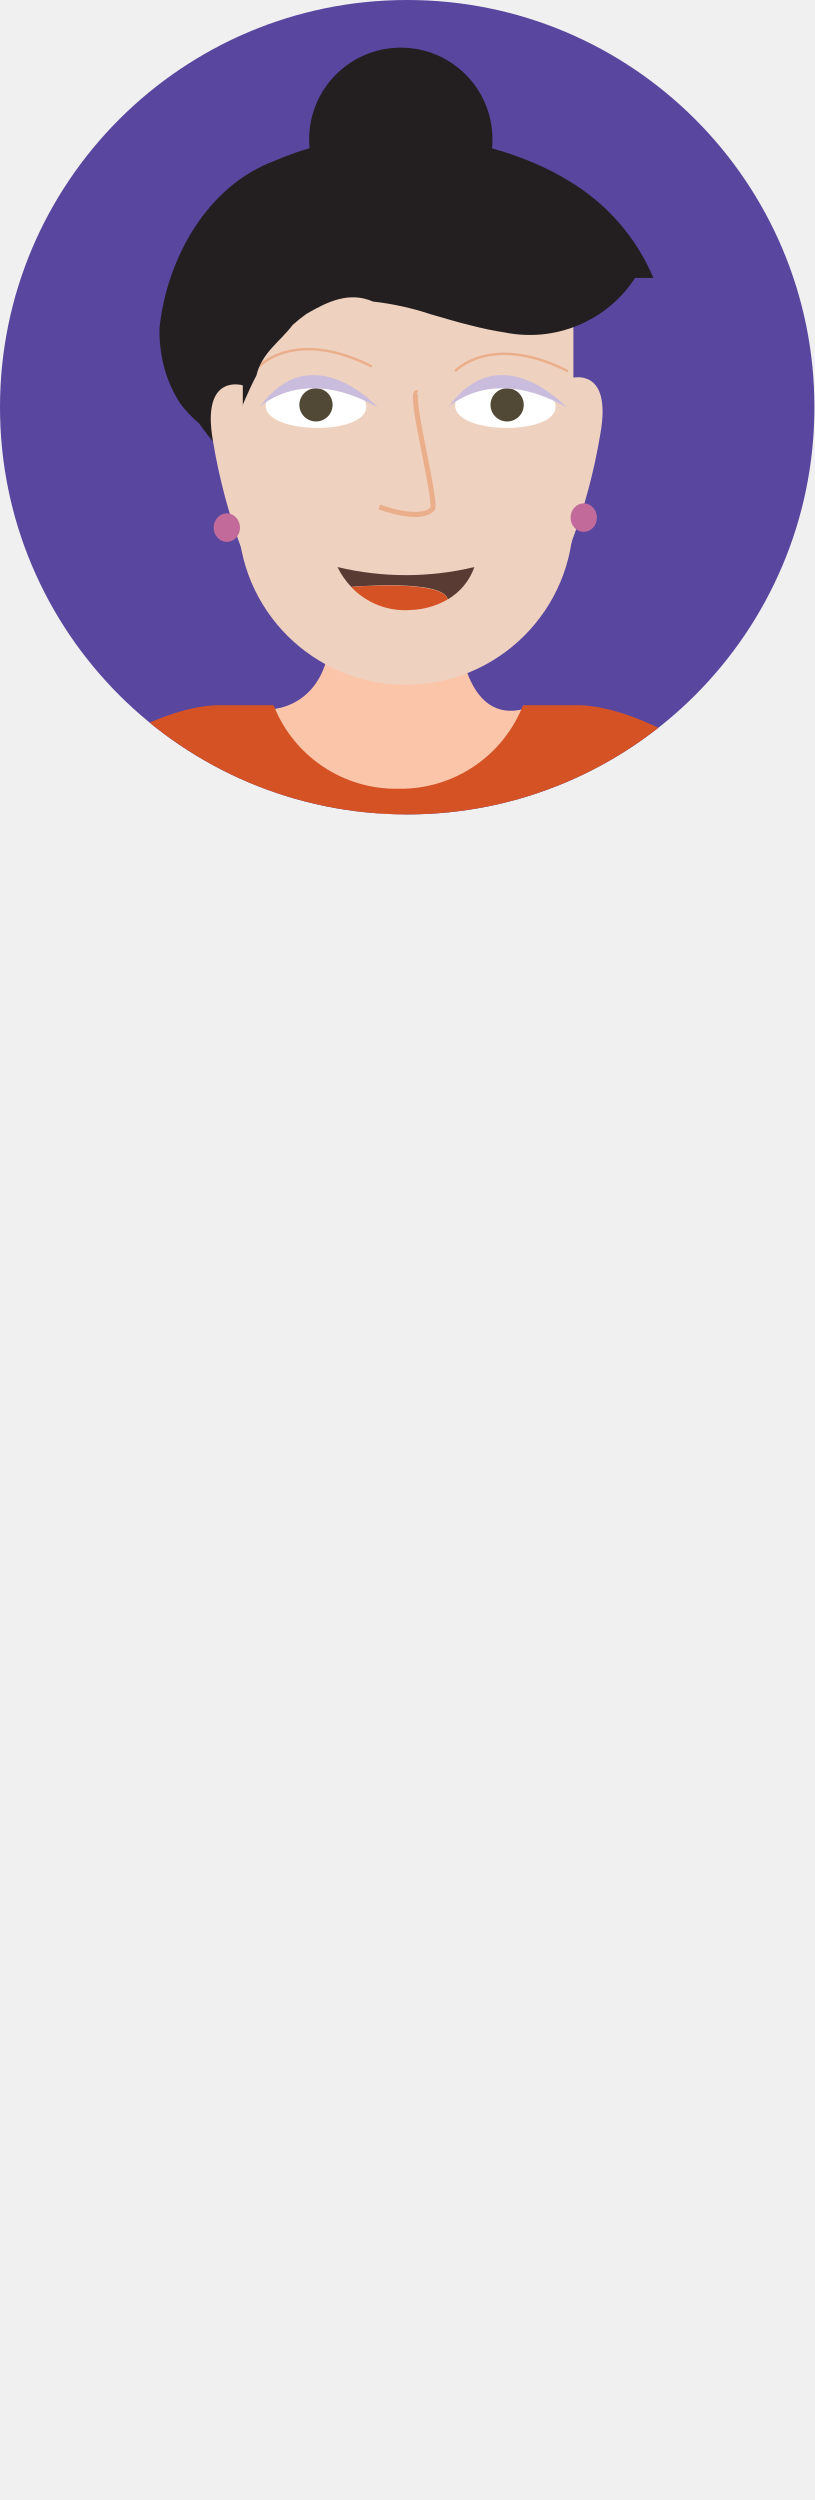
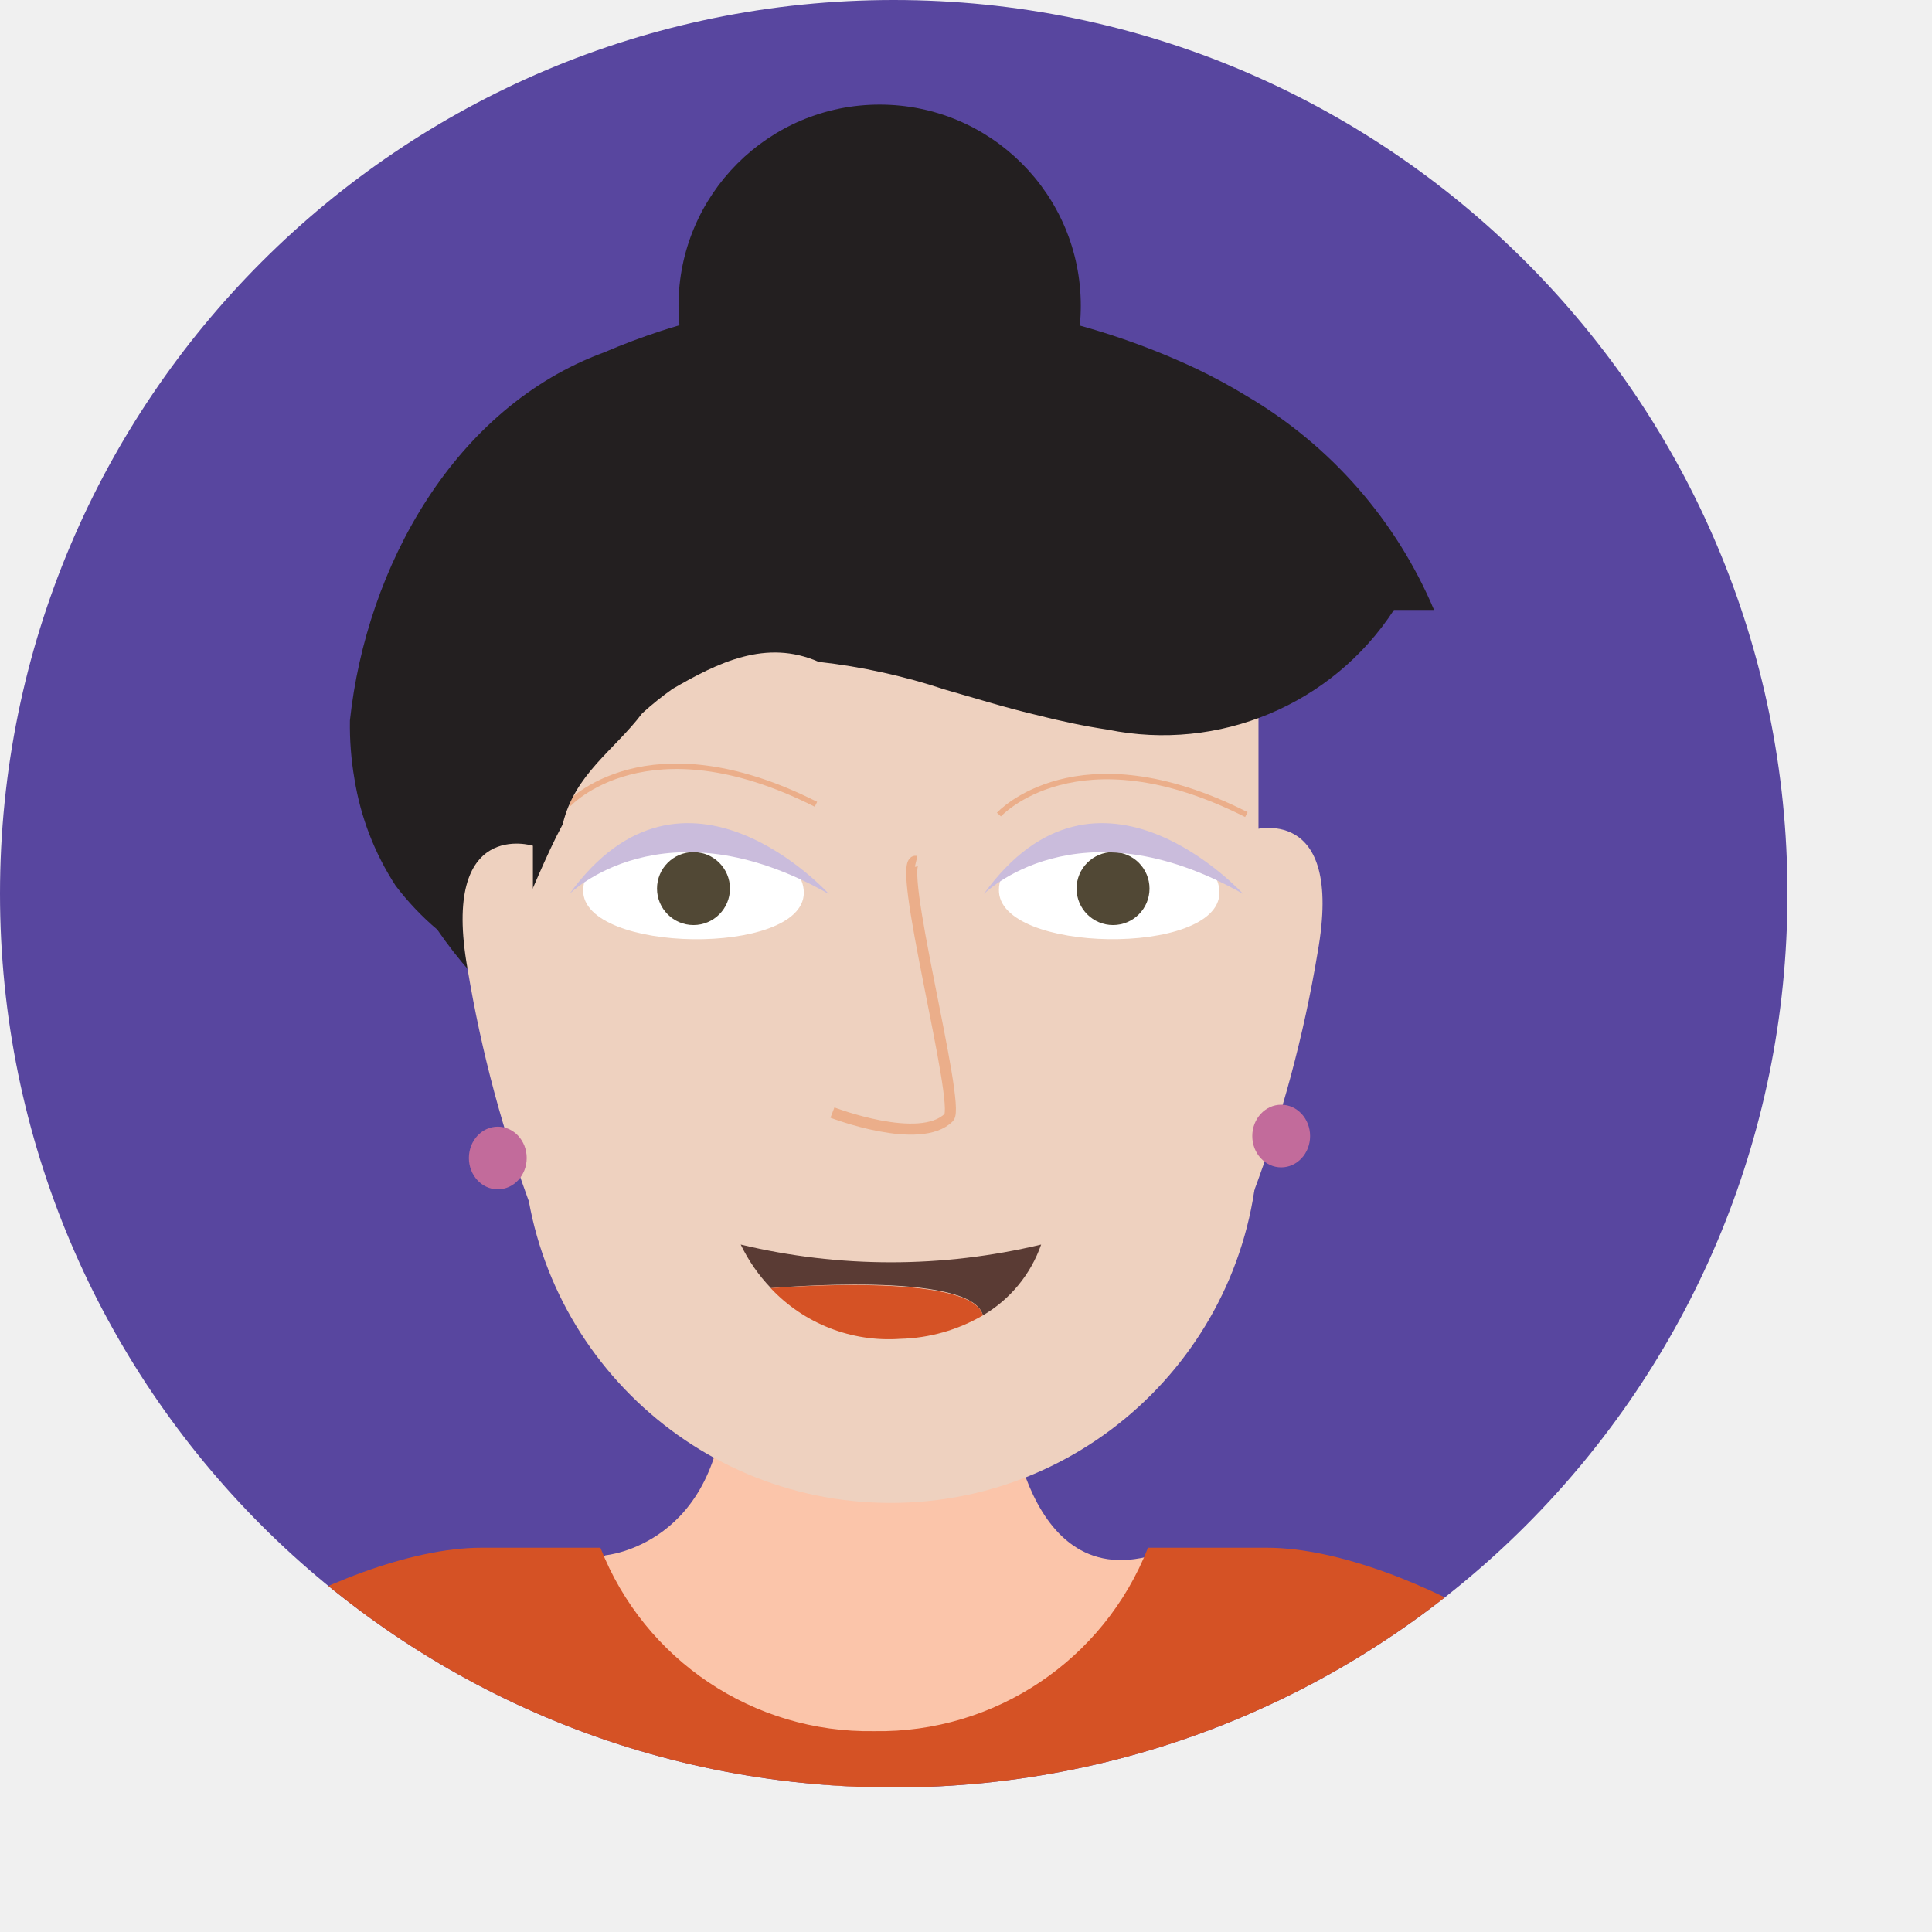
- <svg xmlns="http://www.w3.org/2000/svg" viewBox="0 0 118.1 362.53">
+ <svg xmlns="http://www.w3.org/2000/svg" viewBox="0 0 127.65 127.65">
  <defs>
    <style>.cls-1{fill:#58469f;}.cls-2{clip-path:url(#clip-path);}.cls-12,.cls-13,.cls-3{fill:#eed1bf;}.cls-4{fill:#fbc5aa;}.cls-5{fill:#d8dcec;}.cls-6{fill:#d55225;}.cls-7{fill:#065;}.cls-8{fill:none;stroke:#c1c0db;stroke-width:0.53px;}.cls-12,.cls-13,.cls-8{stroke-miterlimit:10;}.cls-9{fill:#fff;}.cls-10{fill:#514835;}.cls-11{fill:#cabcdc;}.cls-12,.cls-13{stroke:#ebae8a;}.cls-12{stroke-width:0.73px;}.cls-13{stroke-width:0.36px;}.cls-14{fill:#5a3b34;}.cls-15{fill:#231f20;}.cls-16{fill:#c26b9b;}</style>
    <clipPath id="clip-path">
      <circle class="cls-1" cx="59.05" cy="59.05" r="59.05" />
    </clipPath>
  </defs>
  <g id="Layer_2" data-name="Layer 2">
    <g id="Glavno_Besedilo" data-name="Glavno Besedilo">
      <circle class="cls-1" cx="59.05" cy="59.05" r="59.05" />
      <g class="cls-2">
        <path class="cls-3" d="M11.81,197s-3.1,24.42,13.64,26.88V196.43Z" />
        <path class="cls-3" d="M103.67,199.75s3.1,24.43-13.64,26.89V199.16Z" />
        <path class="cls-4" d="M40,102.76s7.58-.64,7.92-11h18.6s.76,13.53,9.63,11l-.8,7.77-18.12,8.21-15.73-4.8-3.84-8.69Z" />
        <path class="cls-5" d="M3.69,206.44,31,205.39V127.88S24.72,95.77,15,113.2Q6.93,162,3.69,206.44Z" />
        <path class="cls-5" d="M113.47,206.44l-27.36-1.05V127.88s6.33-32.11,16-14.68Q110.24,162,113.47,206.44Z" />
        <polygon class="cls-3" points="62.45 243.55 51.05 349.73 38.01 349.73 27.94 243.55 62.45 243.55" />
        <polygon class="cls-3" points="93.16 243.55 81.82 349.73 68.85 349.73 58.84 243.55 93.16 243.55" />
        <path class="cls-6" d="M89.1,190.1a170.56,170.56,0,0,1-.71-36.58c5.3-7.64,5.44-24.43,5.43-27.07,3-9.19,6.08-12.88,8.63-13.19,6.24-.74-9.21-11-18.74-11H75.85a19.1,19.1,0,0,1-18.09,12.12,19.08,19.08,0,0,1-18.09-12.12H31.8c-9.53,0-25,10.29-18.74,11,2.51.3,5.6,3.9,8.51,12.83,0,0-.33,19.43,5.57,27.63a170.65,170.65,0,0,1-.73,36.38L5.29,291.27s11.12,12.09,43.46,0c0,0,22,9,41.28,0,0,0,16.1,7.2,23.75,0Z" />
        <path class="cls-3" d="M38,349.73s-9.64,7.61-16.84,7.46l29.89.22v-7.68Z" />
        <path class="cls-7" d="M51.06,349.73v10.74h-7.9v-3.06s-17.41,6.4-25.06,4.89c0,0-8.71-1.17,4.67-6,10-3.61,12-4.36,12-4.36" />
        <path class="cls-3" d="M81.89,349.73s9.65,7.61,16.84,7.46l-29.88.22v-7.68Z" />
        <path class="cls-7" d="M68.85,349.73v10.74h7.89v-3.06s17.42,6.4,25.06,4.89c0,0,8.72-1.17-4.67-6-10-3.61-12-4.36-12-4.36" />
        <path class="cls-8" d="M26.41,190.09c.08-6.37,32.3,25.52,62.69,0" />
        <path class="cls-3" d="M56.47,23.77h4.77A21.92,21.92,0,0,1,83.15,45.69V75a24.3,24.3,0,0,1-24.3,24.3h0A24.3,24.3,0,0,1,34.55,75V45.69A21.92,21.92,0,0,1,56.47,23.77Z" />
        <path class="cls-9" d="M53.11,59c0-4.69-14.53-4.87-14.58-.18C38.48,63,53.06,63.21,53.11,59Z" />
        <path class="cls-9" d="M80.57,59C80.62,54.28,66,54.1,66,58.79,65.93,63,80.51,63.21,80.57,59Z" />
        <circle class="cls-10" cx="45.82" cy="58.71" r="2.41" />
        <circle class="cls-10" cx="73.54" cy="58.71" r="2.41" />
        <path class="cls-11" d="M37.62,59.07s6.2-6.22,17.15,0C54.77,59.07,45.24,48.53,37.62,59.07Z" />
        <path class="cls-11" d="M65,59.07s6.19-6.22,17.15,0C82.12,59.07,72.59,48.53,65,59.07Z" />
        <path class="cls-12" d="M55,73.51s5.79,2.23,7.69.32c.83-.82-3.6-17.26-2.16-16.92" />
        <path class="cls-13" d="M37.56,53.14s5.16-5.65,16.35,0" />
        <path class="cls-13" d="M66,53.82s5.15-5.65,16.35,0" />
        <path class="cls-14" d="M68.79,82.23a8.76,8.76,0,0,1-3.85,4.68c-.73-3-14-1.8-14-1.8a11.11,11.11,0,0,1-2-2.88A42.6,42.6,0,0,0,68.79,82.23Z" />
        <path class="cls-6" d="M64.94,86.91h0a11.42,11.42,0,0,1-5.47,1.55,10.7,10.7,0,0,1-8.55-3.35C51,85.11,64.21,84,64.94,86.91Z" />
        <polygon class="cls-14" points="50.91 85.11 50.91 85.11 50.91 85.11 50.91 85.11" />
        <path class="cls-3" d="M82.74,54.84s6.09-1.86,4.32,8.08A85.25,85.25,0,0,1,82.74,79Z" />
        <path class="cls-15" d="M32.86,68.52c.18-1.18.37-2.4.58-3.63s.45-2.47.74-3.68c.46-1.15.92-2.3,1.42-3.43s1-2.24,1.58-3.32c.78-3.31,3.41-4.89,5.25-7.33a21.17,21.17,0,0,1,2-1.61c3-1.74,6.18-3.32,9.66-1.79a40,40,0,0,1,4.27.71c1.4.31,2.75.68,4,1.1l3,.87c1,.29,2,.56,3,.8,1.65.42,3.28.77,4.84,1A18.22,18.22,0,0,0,92.1,40.3h2.65A29.86,29.86,0,0,0,82.41,26.19a37.27,37.27,0,0,0-3.35-1.82,48.53,48.53,0,0,0-11.37-3.72c-1.31-.26-2.63-.46-4-.61a45.92,45.92,0,0,0-20,1.82c-1.28.42-2.54.89-3.77,1.42-9.91,3.64-15.71,14.18-16.8,24.32a20.77,20.77,0,0,0,.3,3.87,18.16,18.16,0,0,0,2.72,7.05,18.29,18.29,0,0,0,2.75,2.9,29.19,29.19,0,0,0,2.25,2.88A20.3,20.3,0,0,1,32,66.8,19,19,0,0,0,32.86,68.52Z" />
        <circle class="cls-15" cx="58.12" cy="20.2" r="13.29" />
        <path class="cls-3" d="M35.21,55.88S29.11,54,30.89,64a85,85,0,0,0,4.32,16.09Z" />
        <ellipse class="cls-16" cx="32.89" cy="76.51" rx="1.91" ry="2.07" />
        <ellipse class="cls-16" cx="84.65" cy="75.06" rx="1.91" ry="2.07" />
      </g>
    </g>
  </g>
</svg>
